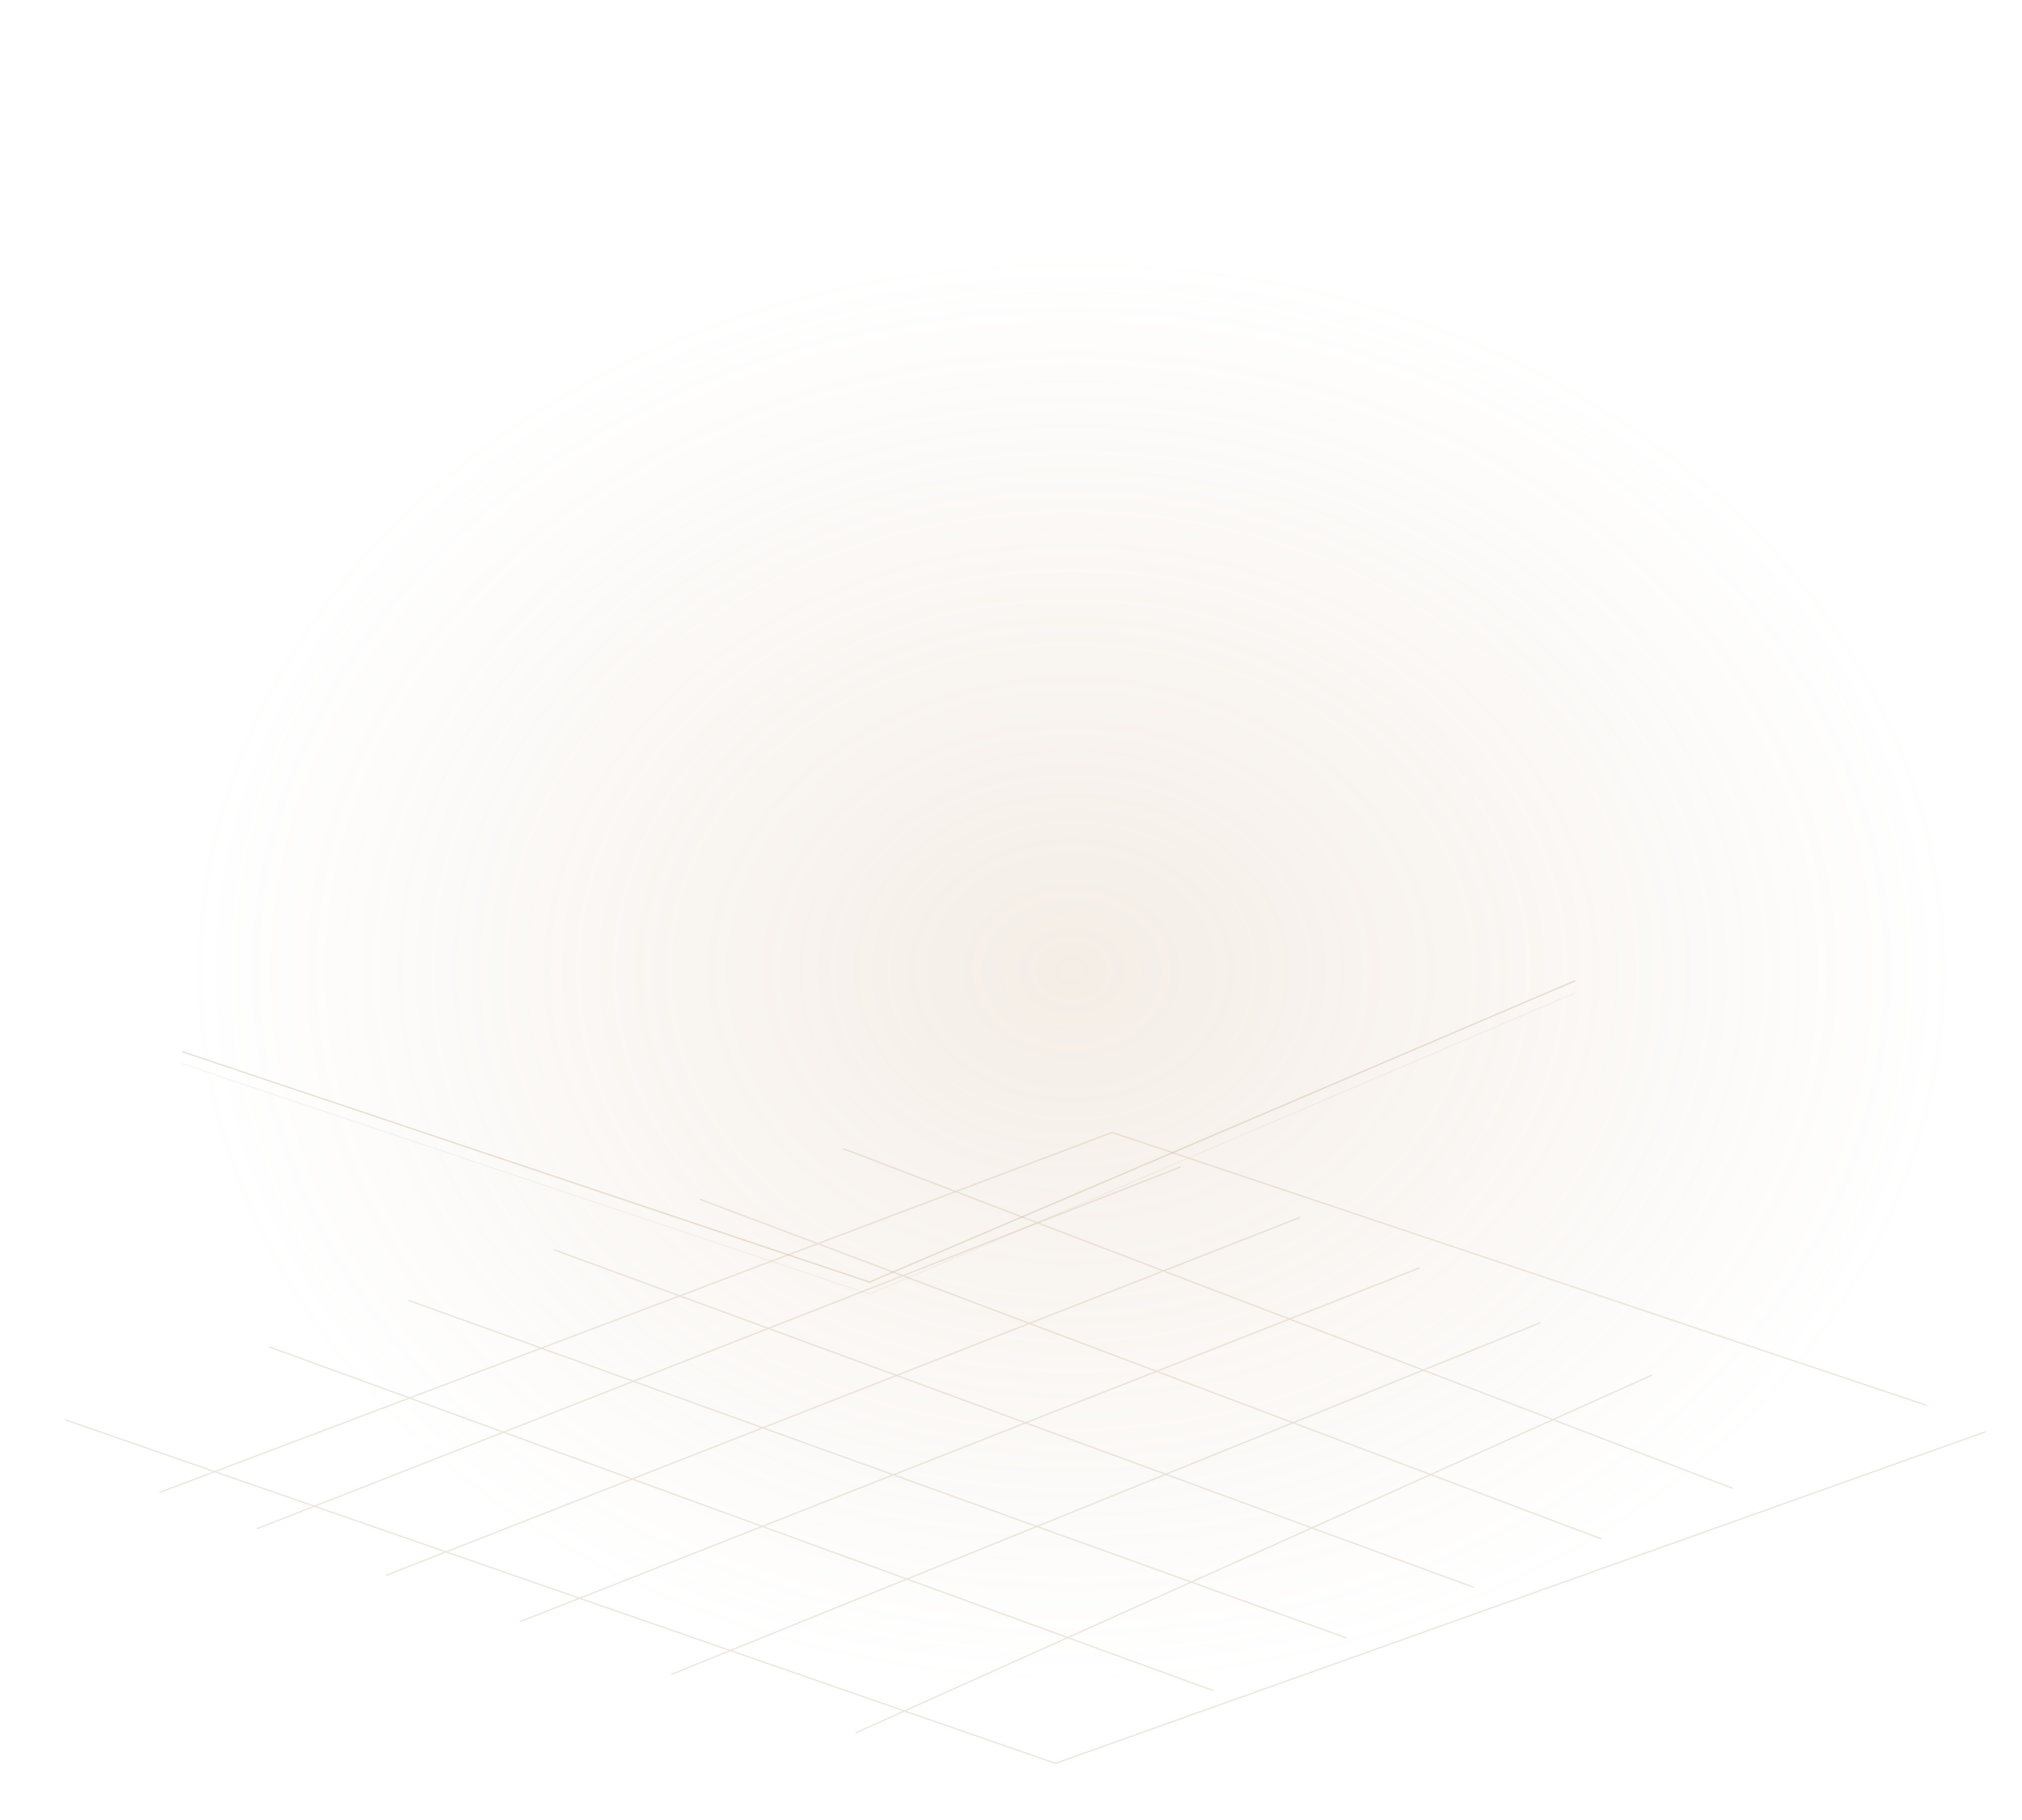
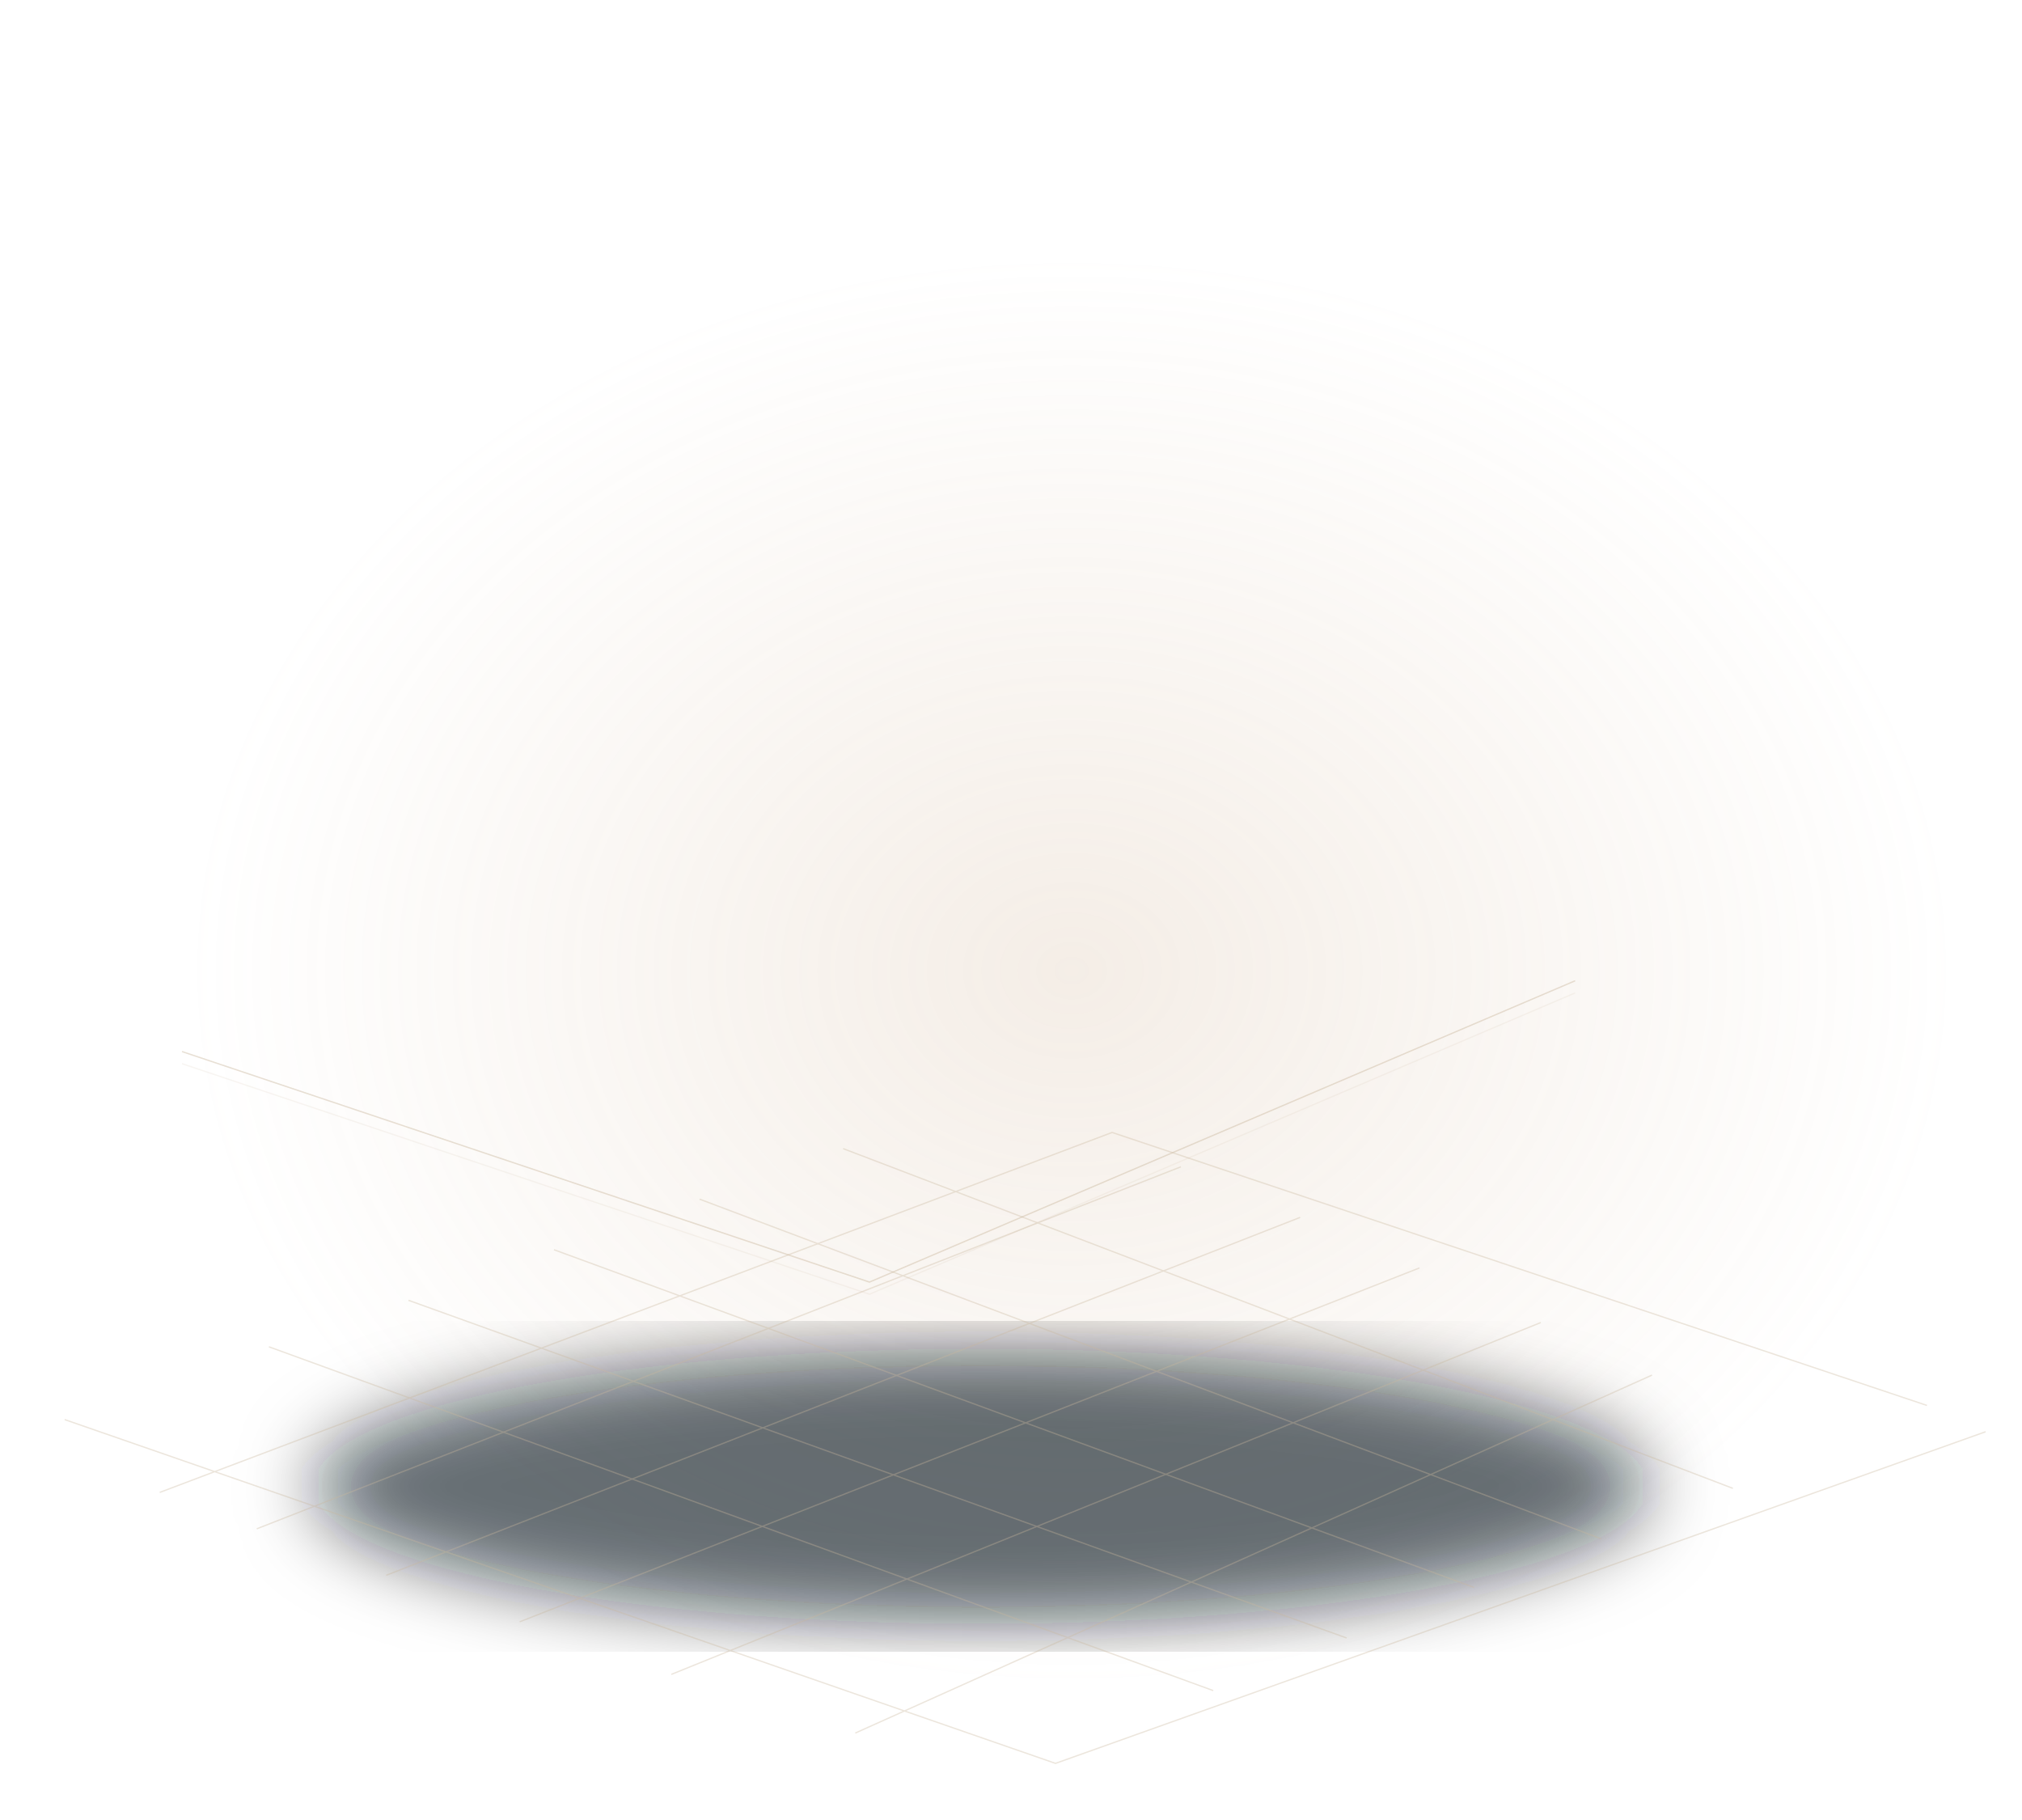
<svg xmlns="http://www.w3.org/2000/svg" viewBox="0 0 1000 900" fill="none" aria-hidden="true">
  <defs>
    <linearGradient id="gold" x1="100" y1="0" x2="850" y2="700" gradientUnits="userSpaceOnUse">
      <stop stop-color="#f4d9ad" />
      <stop offset="1" stop-color="#9a7252" />
    </linearGradient>
    <radialGradient id="glow">
      <stop stop-color="#c7a37e" stop-opacity=".19" />
      <stop offset="1" stop-color="#c7a37e" stop-opacity="0" />
    </radialGradient>
    <style>.wire{stroke:url(#gold);stroke-width:1.25;stroke-linejoin:round;stroke-linecap:round}.fine{stroke:#c9b69c;stroke-width:.65;opacity:.43}.outline{stroke-dasharray:2500;stroke-dashoffset:2500;animation:draw 4s cubic-bezier(.2,.65,.2,1) .2s forwards}.detail{opacity:0;animation:appear 2s ease 1.7s forwards}.pulse{animation:breathe 6s ease-in-out infinite}.scan{animation:sweep 7s ease-in-out infinite;transform-origin:center}.ground{opacity:.35;animation:appear 2s ease 1s both}@keyframes draw{to{stroke-dashoffset:0}}@keyframes appear{to{opacity:.65}}@keyframes breathe{0%,100%{opacity:.55}50%{opacity:.9}}@keyframes sweep{0%,100%{transform:translateY(-40px);opacity:.15}50%{transform:translateY(60px);opacity:.6}}@media(prefers-reduced-motion:reduce){*{animation:none!important}.outline{stroke-dashoffset:0}.detail{opacity:.65}}</style>
  </defs>
  <ellipse cx="530" cy="480" rx="440" ry="350" fill="url(#glow)" class="pulse" />
+   <defs>
+     <linearGradient id="facade" x1="160" y1="250" x2="510" y2="670" gradientUnits="userSpaceOnUse">
+       <stop stop-color="#9eb4ae" stop-opacity=".16" />
+       <stop offset="1" stop-color="#172f35" stop-opacity=".58" />
+     </linearGradient>
+     <linearGradient id="glass" x1="460" y1="190" x2="740" y2="600" gradientUnits="userSpaceOnUse">
+       <stop stop-color="#c8d4c7" stop-opacity=".18" />
+       <stop offset=".5" stop-color="#48615f" stop-opacity=".14" />
+       <stop offset="1" stop-color="#0e1b23" stop-opacity=".52" />
+     </linearGradient>
+     <linearGradient id="roof" x1="160" y1="235" x2="700" y2="360" gradientUnits="userSpaceOnUse">
+       <stop stop-color="#d0b18b" stop-opacity=".23" />
+       <stop offset="1" stop-color="#48615e" stop-opacity=".18" />
+     </linearGradient>
+     <filter id="soft">
+       <feGaussianBlur stdDeviation="18" />
+     </filter>
+     <style>.material{opacity:0;animation:materialize 2.8s ease 1s forwards}.light{animation:lightshift 8s ease-in-out infinite}.shadow{animation:shadowIn 2s ease .5s both}@keyframes materialize{to{opacity:1}}@keyframes lightshift{0%,100%{opacity:.25}50%{opacity:.6}}@keyframes shadowIn{from{opacity:0}to{opacity:.7}}@media(prefers-reduced-motion:reduce){.material{opacity:1}.light{opacity:.35}.shadow{opacity:.7}}</style>
+   </defs>
+   <ellipse cx="485" cy="735" rx="330" ry="68" fill="#050e13" opacity=".6" filter="url(#soft)" class="shadow" />
+   <g class="material">
+     <path d="M140 346 410 437 410 712 140 621Z" fill="url(#facade)" />
+     <path d="M410 437 725 305 725 576 410 712Z" fill="url(#glass)" />
+     <path d="M140 263 452 132 725 224 410 351Z" fill="url(#roof)" />
+     <path d="M206 382 379 440 379 650 206 593Z" fill="#07171b" fill-opacity=".56" />
+     <path d="M224 410 362 456 362 640 224 587Z" fill="#d8b88e" fill-opacity=".1" />
+     <path d="M531 318 571 331 571 369 531 356Z M613 345 653 358 653 397 613 383Z M531 404 571 417 571 455 531 442Z M654 444 695 458 695 499 654 484Z" fill="#f1c994" class="light" />
+   </g>
  <g class="ground fine">
    <path d="M32 702 522 872 982 708M79 738 550 560 953 695M127 756 584 577M191 779 643 602M257 802 702 627M332 828 762 654M423 857 817 680" />
    <path d="M133 666 600 836M202 643 666 810M274 618 729 785M346 593 792 761M417 568 857 736" />
  </g>
  <g class="wire outline">
    <path d="M140 621 140 346 452 213 452 493 140 621ZM452 213 725 305 725 576 452 493M140 346 410 437 725 305M140 621 411 712 725 576M140 346 140 263 454 132 725 224 725 305M140 263 410 351 725 224M410 351 410 437M452 132 452 213" />
    <path d="M206 593 206 382 379 440 379 650M224 587 224 410 362 456 362 640M490 230 490 480M531 244 531 494M572 258 572 508M613 272 613 521M654 286 654 535M695 300 695 549" />
    <path d="M490 275 725 354M490 318 725 397M490 361 725 440M490 404 725 483M490 447 725 526M452 493 410 510M140 547 206 525M379 581 452 551" />
  </g>
  <g class="fine detail">
    <path d="M156 342 156 273 411 357M174 335 174 279 411 364M193 327 193 286 411 372M212 319 212 293 411 379M231 311 231 299 411 386M250 303 250 306 411 393M269 295 411 400M288 287 411 407M307 279 411 414M326 271 411 421M345 263 411 428" />
    <path d="M452 164 725 255M452 181 725 272M452 198 725 289M151 449 205 467M151 466 205 484M151 483 205 501M380 480 452 451M380 497 452 468M380 514 452 485" />
    <path d="M108 649 108 337M98 337h20M98 649h20M780 320v257M770 320h20M770 577h20M123 691 402 785M123 680v22M402 774v22" />
    <circle cx="140" cy="346" r="4" />
    <circle cx="452" cy="213" r="4" />
    <circle cx="725" cy="305" r="4" />
    <circle cx="410" cy="712" r="4" />
  </g>
  <g class="scan fine">
    <path d="M90 520 430 634 779 485" />
    <path d="M90 526 430 640 779 491" opacity=".3" />
  </g>
</svg>
